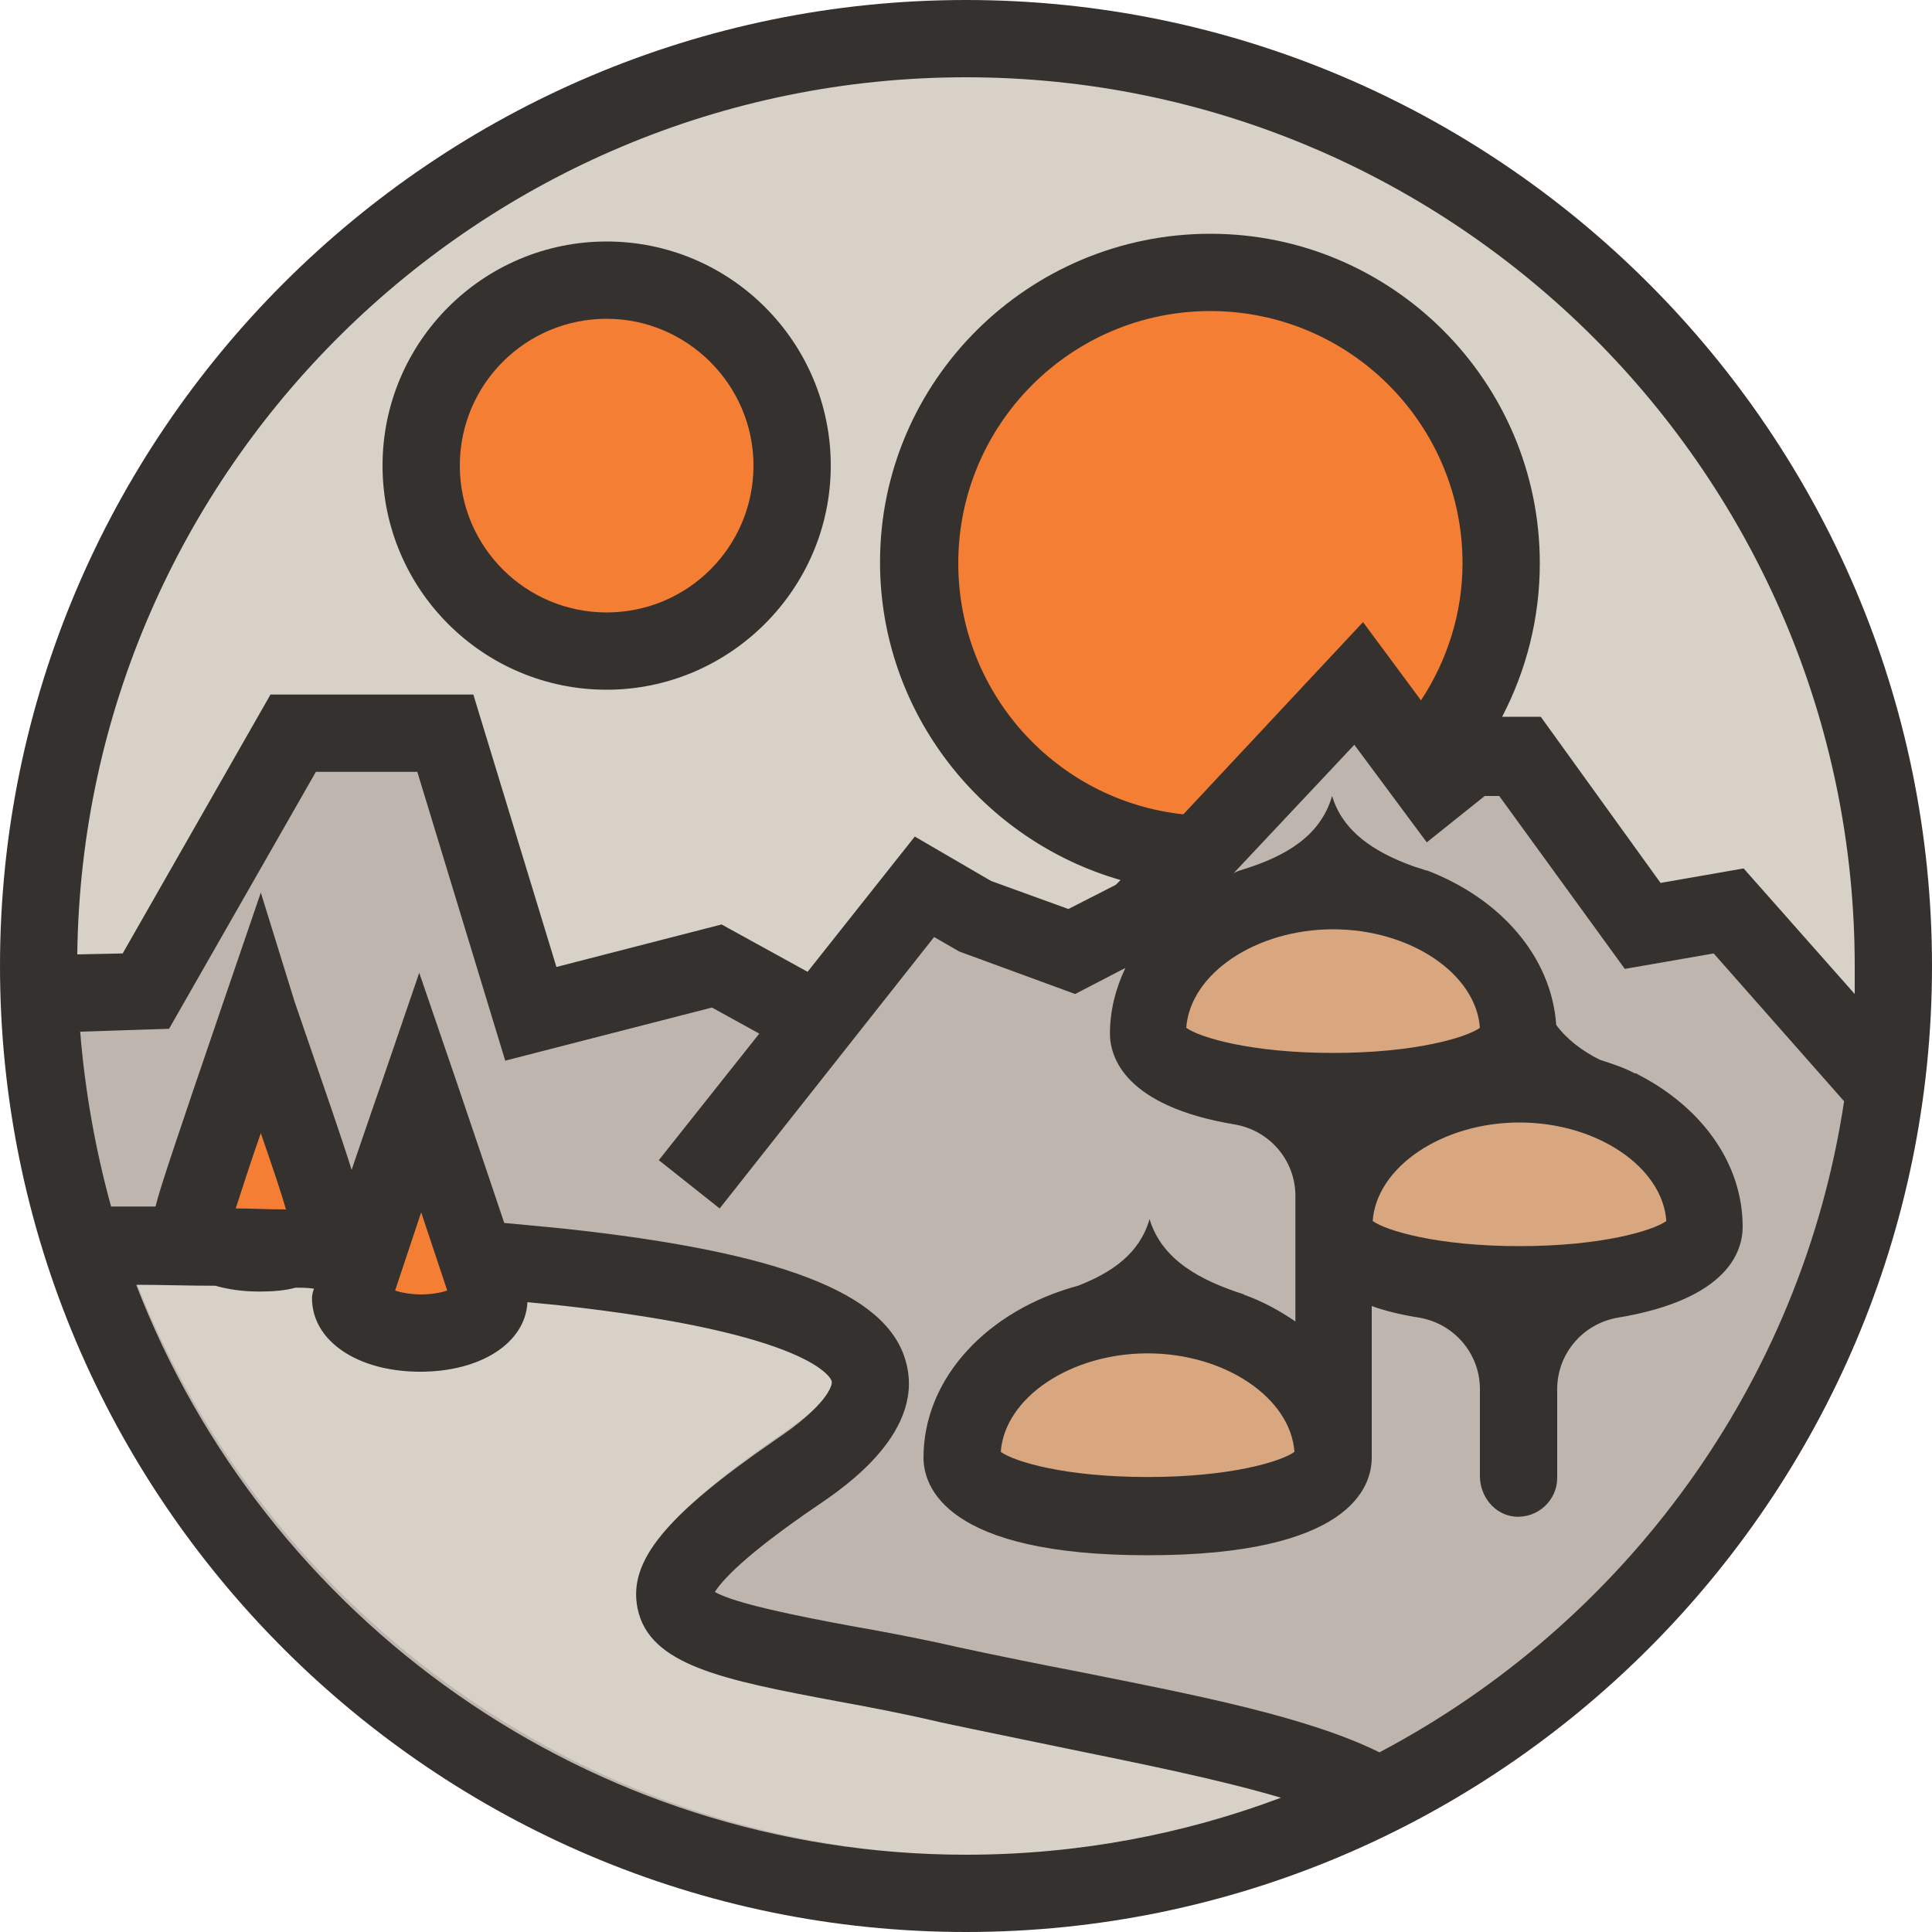
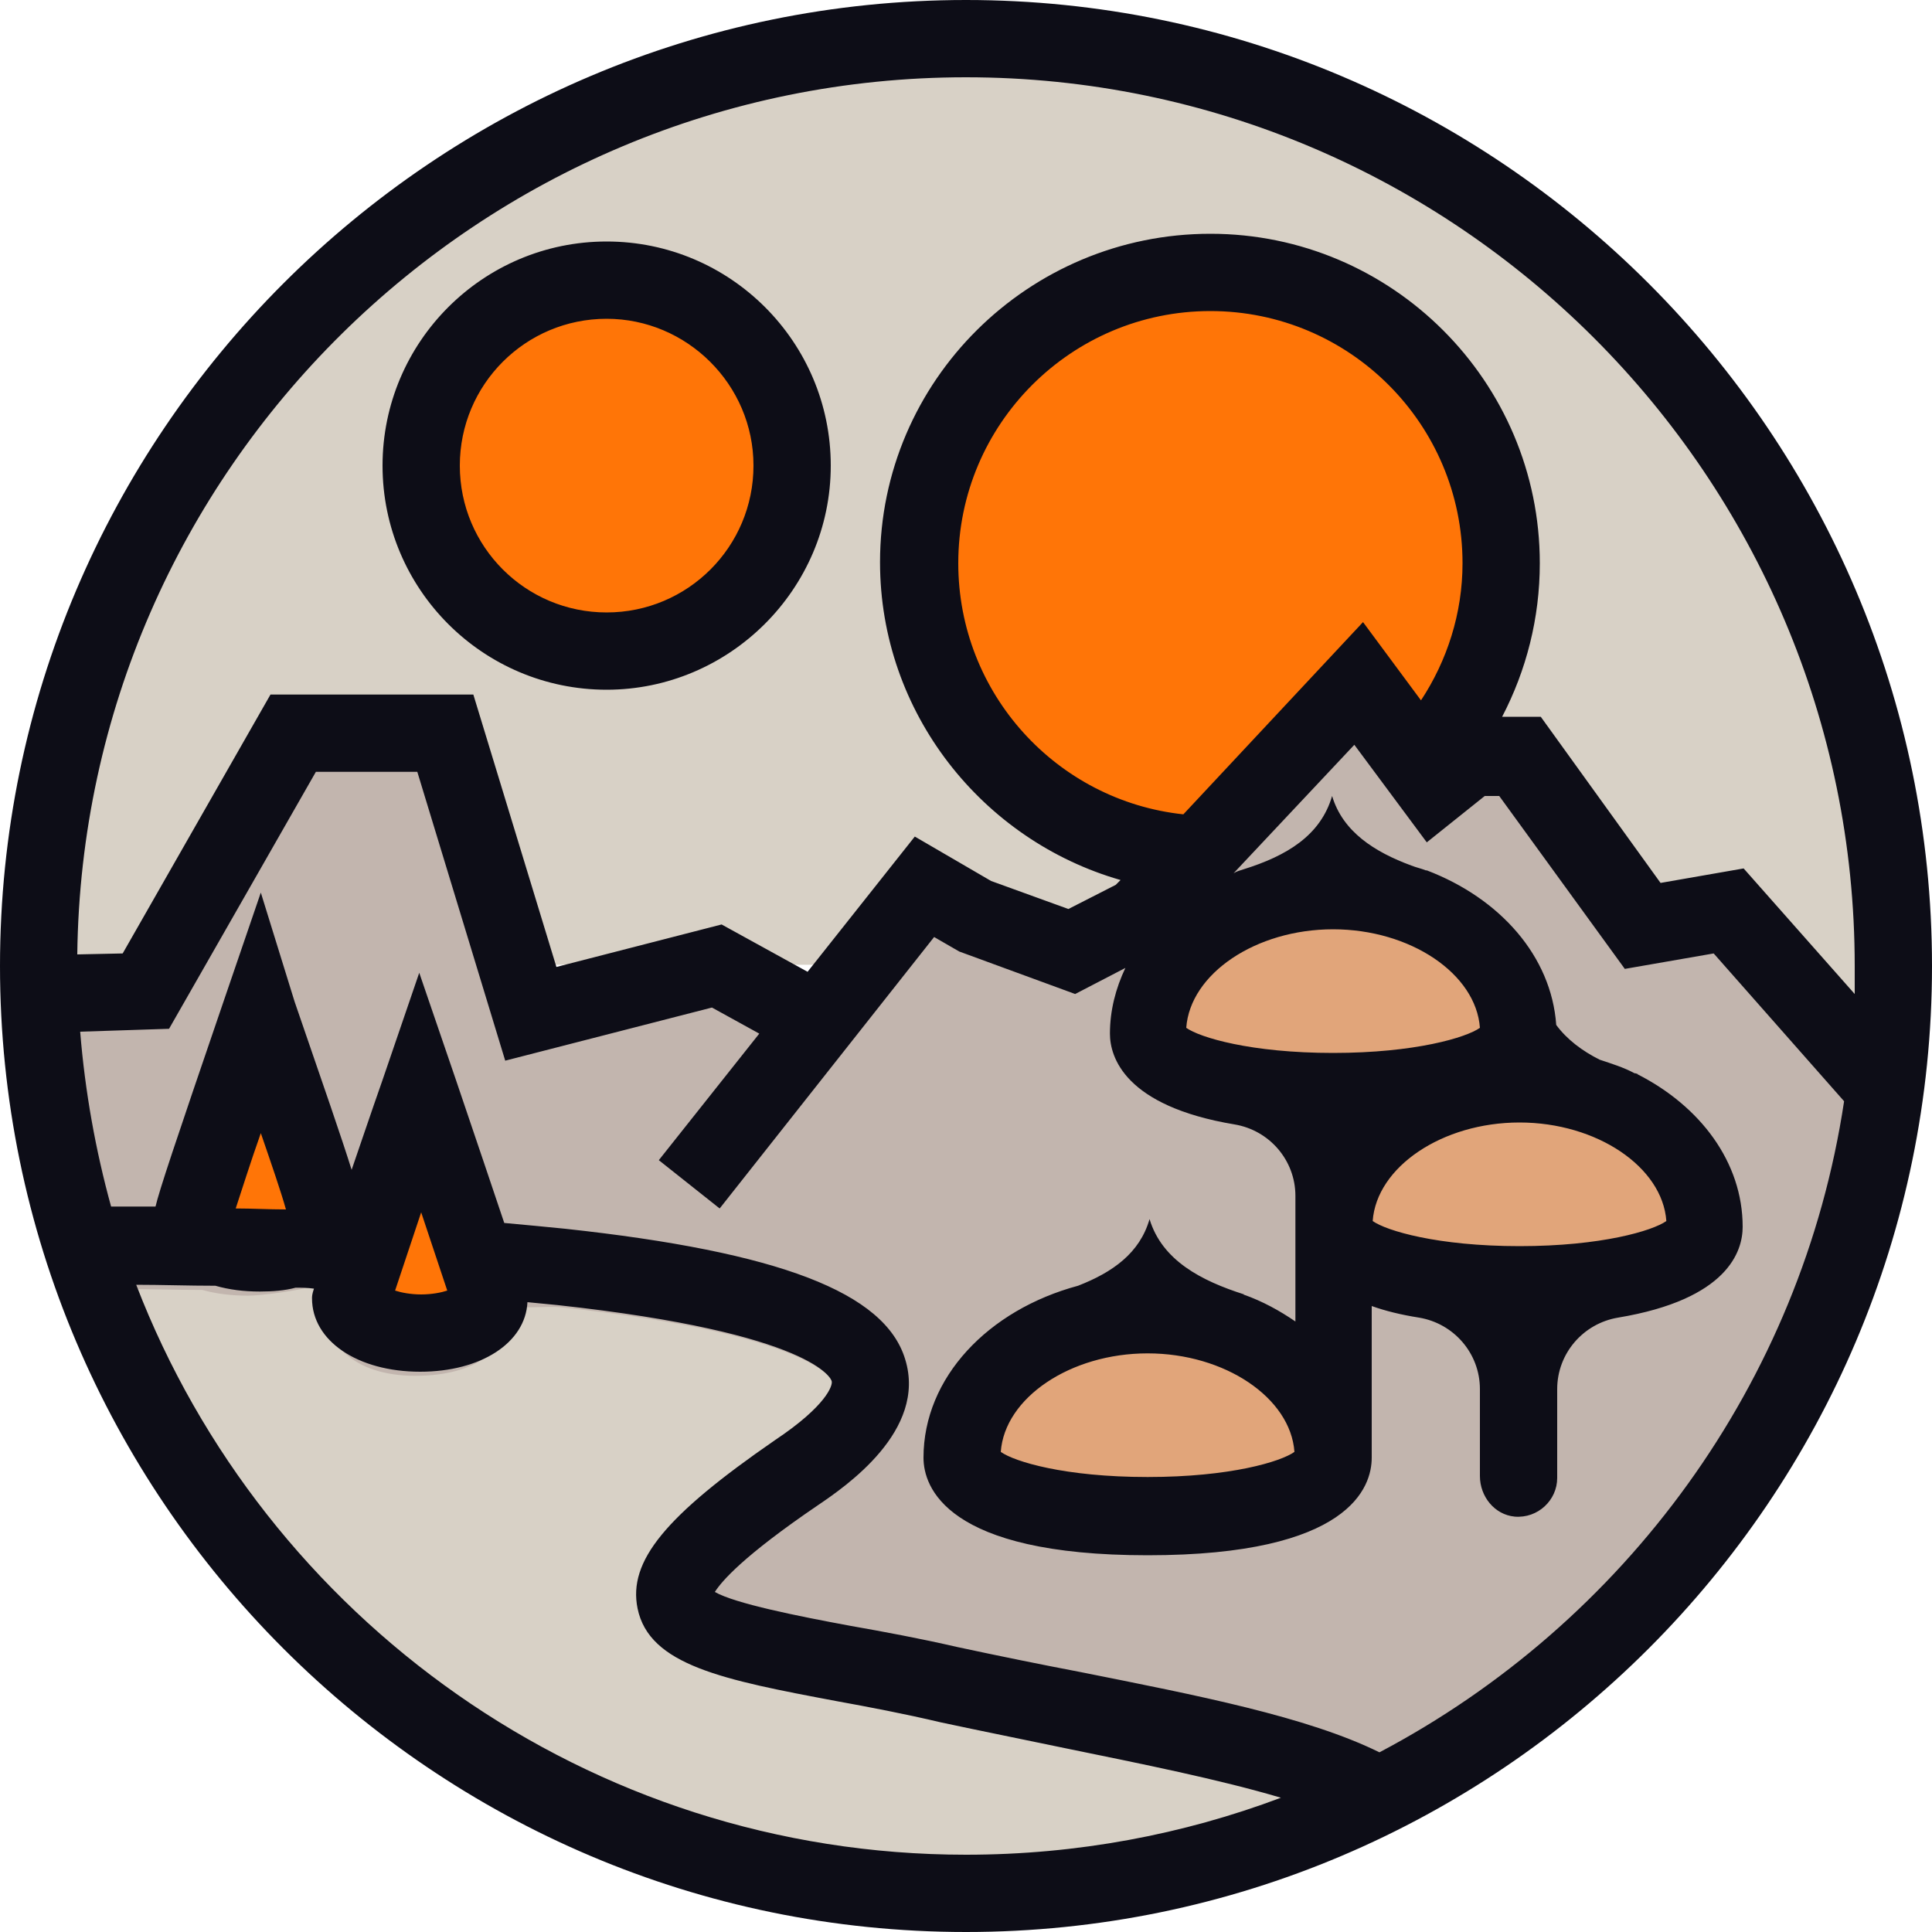
- <svg xmlns="http://www.w3.org/2000/svg" width="52px" height="52px" viewBox="0 0 52 52" version="1.1">
-   <defs />
-   <g id="Page-1" stroke="none" stroke-width="1" fill="none" fill-rule="evenodd">
-     <g id="icons" fill-rule="nonzero">
-       <g id="logo">
-         <g>
-           <g id="Group-9" transform="translate(0, 1)">
-             <path d="M50.83,27.574 C50.908,26.716 50.96,25.884 50.96,25 C50.96,11.22 39.78,0.04 26,0.04 C12.22,0.04 1.04,11.22 1.04,25 C1.04,25.104 50.44,26.274 50.83,27.574" id="Fill-1" fill="#D7D1C7" />
-             <path d="M0.936,25.052 C0.936,38.832 12.116,50.012 25.896,50.012 C39.676,50.012 49.438,41.536 50.856,28.172 C50.867,28.069 0.936,24.194 0.936,25.052" id="Fill-3" fill="#BFB5AF" />
-             <path d="M16.328,6.54 C19.085,6.54 21.32,8.775 21.32,11.532 C21.32,14.289 19.085,16.524 16.328,16.524 C13.571,16.524 11.336,14.289 11.336,11.532 C11.336,8.775 13.571,6.54 16.328,6.54" id="Fill-5" fill="#F47E33" />
-             <path d="M16.328,7.58 C14.144,7.58 12.376,9.348 12.376,11.532 C12.376,13.716 14.144,15.484 16.328,15.484 C18.512,15.484 20.28,13.716 20.28,11.532 C20.28,9.348 18.486,7.58 16.328,7.58 M16.328,17.564 C13,17.564 10.296,14.86 10.296,11.532 C10.296,8.204 13,5.5 16.328,5.5 C19.656,5.5 22.36,8.204 22.36,11.532 C22.36,14.86 19.63,17.564 16.328,17.564" id="Fill-7" fill="#35312E" />
-             <path d="M32.552,6.306 C36.874,6.306 40.378,9.81 40.378,14.132 C40.378,18.454 36.874,21.958 32.552,21.958 C28.23,21.958 24.726,18.454 24.726,14.132 C24.726,9.81 28.23,6.306 32.552,6.306" id="Fill-9" fill="#F47E33" />
-             <polyline id="Fill-11" fill="#BFB5AF" points="18.538 30.876 24.882 22.868 26.234 23.648 28.834 24.61 30.68 23.648 36.582 17.356 38.636 20.112 39.624 19.306 40.924 19.306 44.2 23.882 46.54 23.492 50.752 28.276" />
-             <polyline id="Fill-13" fill="#BFB5AF" points="22.698 26.898 19.266 25 14.274 26.3 11.986 18.734 7.878 18.734 3.926 25.676 1.04 25.78" />
-             <path d="M11.336,28.354 C11.336,28.354 9.464,33.814 9.464,33.918 C9.464,34.438 10.296,34.854 11.336,34.854 C12.376,34.854 13.208,34.438 13.208,33.918 C13.182,33.84 11.336,28.354 11.336,28.354" id="Fill-15" fill="#F47E33" />
-             <path d="M7.02,26.248 C7.02,26.248 5.174,31.682 5.174,31.786 C5.174,32.306 6.006,32.722 7.02,32.722 C8.034,32.722 8.866,32.306 8.866,31.786 C8.866,31.682 7.02,26.248 7.02,26.248" id="Fill-17" fill="#F47E33" />
-             <path d="M40.898,26.82 C40.898,28.926 30.888,28.926 30.888,26.82 C30.888,24.714 33.124,22.998 35.88,22.998 C38.636,22.998 40.898,24.688 40.898,26.82" id="Fill-19" fill="#D8A780" />
-             <path d="M45.89,32.02 C45.89,34.126 35.88,34.126 35.88,32.02 C35.88,29.914 38.116,28.198 40.872,28.198 C43.654,28.172 45.89,29.888 45.89,32.02" id="Fill-21" fill="#D8A780" />
-             <path d="M35.88,38.208 C35.88,40.314 25.87,40.314 25.87,38.208 C25.87,36.102 28.106,34.386 30.862,34.386 C33.618,34.386 35.88,36.102 35.88,38.208" id="Fill-23" fill="#D8A780" />
-             <path d="M26.286,48.946 C15.964,48.946 7.124,42.472 3.614,33.372 C4.316,33.372 5.044,33.398 5.798,33.398 C6.162,33.502 6.578,33.554 7.02,33.554 C7.384,33.554 7.696,33.528 8.008,33.45 C8.164,33.45 8.346,33.45 8.502,33.476 C8.45,33.632 8.45,33.684 8.45,33.736 C8.45,34.906 9.698,35.738 11.388,35.738 C13.052,35.738 13.988,34.698 14.066,33.58 C14.326,33.606 14.872,33.866 15.132,33.892 C22.152,34.646 22.62,35.92 22.62,35.972 C22.646,36.076 22.464,36.622 21.06,37.584 C18.044,39.664 17.004,40.886 17.29,42.186 C17.628,43.746 19.656,44.136 22.724,44.708 C23.582,44.864 24.57,45.072 25.584,45.28 C26.702,45.54 27.872,45.774 28.99,45.982 C31.07,46.398 33.176,46.814 34.84,47.334 C32.214,48.4 29.302,48.946 26.286,48.946" id="Fill-25" fill="#D7D1C7" />
-           </g>
-           <path d="M46.93,23.374 L44.694,23.764 L41.47,19.292 L40.43,19.292 C41.08,18.044 41.444,16.64 41.444,15.158 C41.444,10.27 37.466,6.292 32.578,6.292 C27.69,6.292 23.686,10.244 23.686,15.132 C23.686,19.188 26.442,22.62 30.16,23.686 L30.03,23.816 L28.756,24.466 L26.676,23.712 L24.622,22.516 L21.736,26.156 L19.422,24.882 L14.976,26.026 L12.74,18.694 L7.28,18.694 L3.302,25.662 L2.08,25.688 C2.236,12.636 12.922,2.08 26,2.08 C39.182,2.08 49.92,12.818 49.92,26 L49.92,26.754 L46.93,23.374 Z M34.84,39.078 C34.476,39.338 33.124,39.754 30.888,39.754 C28.652,39.754 27.3,39.338 26.936,39.078 C27.04,37.622 28.808,36.426 30.888,36.426 C32.968,36.426 34.736,37.622 34.84,39.078 L34.84,39.078 Z M40.898,30.212 C42.978,30.212 44.746,31.408 44.85,32.864 C44.486,33.124 43.108,33.54 40.898,33.54 C38.688,33.54 37.31,33.124 36.946,32.864 C37.05,31.408 38.818,30.212 40.898,30.212 L40.898,30.212 Z M39.832,27.664 C39.468,27.924 38.09,28.34 35.88,28.34 C33.67,28.34 32.292,27.924 31.928,27.664 C32.032,26.208 33.8,25.012 35.88,25.012 C37.96,25.012 39.728,26.208 39.832,27.664 L39.832,27.664 Z M38.246,18.85 L36.686,16.744 L31.85,21.918 C28.444,21.554 25.792,18.668 25.792,15.158 C25.792,11.414 28.834,8.372 32.578,8.372 C36.322,8.372 39.364,11.414 39.364,15.158 C39.364,16.51 38.948,17.784 38.246,18.85 L38.246,18.85 Z M37.128,47.164 C35.178,46.202 32.214,45.63 29.094,45.006 C28.002,44.798 26.858,44.564 25.766,44.33 C24.752,44.096 23.764,43.914 22.88,43.758 C21.476,43.498 19.786,43.16 19.24,42.848 C19.422,42.562 19.994,41.886 22.022,40.508 C22.75,40.014 24.96,38.506 24.362,36.582 C23.816,34.788 20.982,33.696 15.21,33.072 C14.69,33.02 14.144,32.968 13.572,32.916 C13.286,32.058 12.87,30.836 12.272,29.068 L11.284,26.182 L10.296,29.068 C9.958,30.03 9.698,30.81 9.464,31.486 C9.204,30.654 8.736,29.302 7.93,26.962 L7.02,24.024 L6.032,26.91 C4.68,30.862 4.29,32.032 4.186,32.474 L2.99,32.474 C2.574,30.966 2.288,29.38 2.158,27.768 L4.55,27.69 L8.502,20.774 L11.232,20.774 L13.598,28.548 L19.162,27.118 L20.436,27.82 L17.732,31.226 L19.37,32.526 L25.142,25.22 L25.818,25.61 L28.938,26.754 L30.29,26.052 C30.03,26.598 29.874,27.196 29.874,27.82 C29.874,28.444 30.264,29.77 33.228,30.264 C34.164,30.42 34.866,31.226 34.866,32.188 L34.866,35.568 C34.45,35.282 33.982,35.022 33.462,34.84 L33.488,34.84 C32.344,34.476 31.278,33.93 30.94,32.812 C30.68,33.722 29.952,34.242 29.016,34.606 C26.598,35.256 24.856,37.076 24.856,39.234 C24.856,40.014 25.454,41.86 30.888,41.86 C36.348,41.86 36.92,40.014 36.92,39.234 L36.92,35.152 C37.284,35.282 37.7,35.386 38.194,35.464 C39.13,35.62 39.832,36.426 39.832,37.388 L39.832,39.728 C39.832,40.274 40.222,40.768 40.768,40.82 C41.392,40.872 41.912,40.378 41.912,39.78 L41.912,37.388 C41.912,36.426 42.614,35.62 43.55,35.464 C46.514,34.97 46.904,33.67 46.904,33.02 C46.904,31.278 45.76,29.77 44.07,28.912 L44.096,28.912 C44.07,28.912 44.044,28.886 43.992,28.886 C43.706,28.73 43.368,28.626 43.056,28.522 C42.588,28.288 42.172,27.976 41.886,27.586 C41.756,25.74 40.378,24.18 38.402,23.426 L38.376,23.426 C38.246,23.374 38.116,23.348 37.986,23.296 C36.998,22.932 36.14,22.386 35.854,21.424 C35.542,22.49 34.632,23.036 33.462,23.4 C33.384,23.426 33.28,23.452 33.202,23.504 L36.452,20.046 L38.402,22.672 L39.962,21.424 L40.352,21.424 L43.732,26.078 L46.124,25.662 L49.634,29.64 C48.49,37.232 43.732,43.68 37.128,47.164 L37.128,47.164 Z M10.634,34.736 C10.79,34.268 11.05,33.488 11.336,32.63 C11.622,33.488 11.882,34.268 12.038,34.736 C11.882,34.788 11.622,34.84 11.336,34.84 C11.05,34.84 10.79,34.788 10.634,34.736 L10.634,34.736 Z M6.344,32.526 C6.5,32.058 6.734,31.304 7.02,30.498 C7.306,31.33 7.566,32.084 7.696,32.552 C7.228,32.552 6.786,32.526 6.344,32.526 L6.344,32.526 Z M26,49.92 C15.834,49.92 7.124,43.55 3.666,34.58 C4.342,34.58 5.07,34.606 5.798,34.606 C6.162,34.71 6.552,34.762 6.994,34.762 C7.332,34.762 7.67,34.736 7.956,34.658 C8.112,34.658 8.268,34.658 8.45,34.684 C8.398,34.84 8.398,34.892 8.398,34.944 C8.398,36.088 9.62,36.92 11.31,36.92 C12.948,36.92 14.144,36.14 14.196,35.048 C14.456,35.074 14.742,35.1 15.002,35.126 C21.918,35.88 22.386,37.128 22.386,37.18 C22.412,37.284 22.256,37.83 20.852,38.766 C17.914,40.794 16.9,42.016 17.16,43.29 C17.472,44.824 19.474,45.214 22.516,45.786 C23.374,45.942 24.336,46.124 25.324,46.358 C26.416,46.592 27.586,46.826 28.704,47.06 C30.732,47.476 32.812,47.892 34.476,48.386 C31.85,49.374 28.99,49.92 26,49.92 L26,49.92 Z M26,0 C11.674,0 0,11.674 0,26 C0,40.326 11.674,52 26,52 C40.326,52 52,40.326 52,26 C52,11.674 40.326,0 26,0 L26,0 Z" id="Fill-27" fill="#35312E" />
-         </g>
-       </g>
+ <svg xmlns="http://www.w3.org/2000/svg" width="36px" height="36px" viewBox="0 0 36 36" version="1.1">
+   <g id="logo" stroke="none" stroke-width="1" fill="none" fill-rule="evenodd">
+     <g>
+       <path d="M33.094,17.977 C34.064,17.977 34.891,18.615 35.16,19.5 C35.214,18.916 35.25,18.349 35.25,17.747 C35.25,8.363 27.523,0.75 18,0.75 C8.477,0.75 0.75,8.363 0.75,17.747 C0.75,17.818 0.75,17.907 0.75,17.977 L33.094,17.977 Z" id="Shape" fill="#D8D1C6" fill-rule="nonzero" />
+       <circle id="Oval" fill="#FF7507" fill-rule="nonzero" cx="10.875" cy="8.625" r="3.375" />
+       <circle id="Oval" fill="#FF7507" fill-rule="nonzero" cx="22.5" cy="10.5" r="5.25" />
+       <path d="M14.554,18.643 C14.894,18.666 15.236,18.689 15.579,18.712 L17.299,16.548 L18.234,17.085 L20.03,17.748 L21.306,17.085 L25.385,12.75 L26.805,14.649 L27.487,14.094 L28.386,14.094 L30.65,17.246 L32.267,16.978 L35.097,20.182 C35.198,20.193 35.25,20.199 35.25,20.202 C34.413,29.411 27.523,35.25 18,35.25 C8.477,35.25 0.75,27.547 0.75,18.053 C0.75,17.958 1.625,17.947 3.095,17.994 L5.548,13.699 L8.387,13.699 L9.793,18.337 C10.419,18.375 11.062,18.415 11.721,18.457 L13.418,18.017 L14.554,18.643 Z" id="Combined-Shape" fill="#C2B5AE" fill-rule="nonzero" />
+       <path d="M18.007,35.25 C10.829,35.25 4.691,30.282 2.25,24.018 C2.738,24.018 3.244,24.036 3.769,24.036 C4.022,24.107 4.311,24.143 4.618,24.143 C4.872,24.143 5.481,24.054 5.698,24 C5.806,24 5.933,24 6.041,24.018 C6.005,24.125 6.005,24.161 6.005,24.197 C6.005,25.002 6.562,25.636 7.737,25.636 C8.894,25.636 9.5,25.127 9.554,24.357 C9.735,24.375 10.251,24.339 10.431,24.357 C15.313,24.876 15.575,25.784 15.575,25.82 C15.593,25.891 15.497,26.669 14.52,27.331 C12.423,28.763 12.194,29.022 12.393,29.917 C12.628,30.991 13.822,30.962 15.848,31.563 C16.394,31.725 17.132,31.814 17.837,31.957 C18.614,32.136 19.428,32.297 20.205,32.44 C21.652,32.727 23.116,33.013 24.273,33.371 C24.08,34.04 20.104,35.25 18.007,35.25 Z" id="Shape" fill="#D8D1C6" fill-rule="nonzero" />
+       <path d="M7.875,20.25 C7.875,20.25 6.75,24.03 6.75,24.102 C6.75,24.462 7.25,24.75 7.875,24.75 C8.5,24.75 9,24.462 9,24.102 C8.984,24.048 7.875,20.25 7.875,20.25 Z" id="Shape" fill="#FF7507" fill-rule="nonzero" />
+       <path d="M4.875,18.75 C4.875,18.75 3.75,22.527 3.75,22.599 C3.75,22.961 4.257,23.25 4.875,23.25 C5.493,23.25 6,22.961 6,22.599 C6,22.527 4.875,18.75 4.875,18.75 Z" id="Shape" fill="#FF7507" fill-rule="nonzero" />
+       <path d="M28.5,19.153 C28.5,20.616 21.75,20.616 21.75,19.153 C21.75,17.691 23.258,16.5 25.116,16.5 C26.975,16.5 28.5,17.673 28.5,19.153 Z" id="Shape" fill="#E1A57A" fill-rule="nonzero" />
+       <path d="M31.5,22.903 C31.5,24.366 24.75,24.366 24.75,22.903 C24.75,21.441 26.258,20.25 28.116,20.25 C29.992,20.232 31.5,21.423 31.5,22.903 Z" id="Shape" fill="#E1A57A" fill-rule="nonzero" />
+       <path d="M24.75,27.403 C24.75,28.866 18,28.866 18,27.403 C18,25.941 19.508,24.75 21.366,24.75 C23.225,24.75 24.75,25.941 24.75,27.403 Z" id="Shape" fill="#E1A57A" fill-rule="nonzero" />
+       <circle id="Oval-3" cx="18" cy="18" r="18" />
+       <path d="M18,0 C8.082,0 0,8.082 0,18 C0,27.918 8.082,36 18,36 C27.918,36 36,27.918 36,18 C36,8.082 27.918,0 18,0 Z M18,34.56 C10.962,34.56 4.932,30.15 2.538,23.94 C3.006,23.94 3.51,23.958 4.014,23.958 C4.266,24.03 4.536,24.066 4.842,24.066 C5.076,24.066 5.31,24.048 5.508,23.994 C5.616,23.994 5.724,23.994 5.85,24.012 C5.814,24.12 5.814,24.156 5.814,24.192 C5.814,24.984 6.66,25.56 7.83,25.56 C8.964,25.56 9.792,25.02 9.828,24.264 C10.008,24.282 10.206,24.3 10.386,24.318 C15.174,24.84 15.498,25.704 15.498,25.74 C15.516,25.812 15.408,26.19 14.436,26.838 C12.402,28.242 11.7,29.088 11.88,29.97 C12.096,31.032 13.482,31.302 15.588,31.698 C16.182,31.806 16.848,31.932 17.532,32.094 C18.288,32.256 19.098,32.418 19.872,32.58 C21.276,32.868 22.716,33.156 23.868,33.498 C22.05,34.182 20.07,34.56 18,34.56 Z M4.392,22.518 C4.5,22.194 4.662,21.672 4.86,21.114 C5.058,21.69 5.238,22.212 5.328,22.536 C5.004,22.536 4.698,22.518 4.392,22.518 Z M7.362,24.048 C7.47,23.724 7.65,23.184 7.848,22.59 C8.046,23.184 8.226,23.724 8.334,24.048 C8.226,24.084 8.046,24.12 7.848,24.12 C7.65,24.12 7.47,24.084 7.362,24.048 Z M25.704,32.652 C24.354,31.986 22.302,31.59 20.142,31.158 C19.386,31.014 18.594,30.852 17.838,30.69 C17.136,30.528 16.452,30.402 15.84,30.294 C14.868,30.114 13.698,29.88 13.32,29.664 C13.446,29.466 13.842,28.998 15.246,28.044 C15.75,27.702 17.28,26.658 16.866,25.326 C16.488,24.084 14.526,23.328 10.53,22.896 C10.17,22.86 9.792,22.824 9.396,22.788 C9.198,22.194 8.91,21.348 8.496,20.124 L7.812,18.126 L7.128,20.124 C6.894,20.79 6.714,21.33 6.552,21.798 C6.372,21.222 6.048,20.286 5.49,18.666 L4.86,16.632 L4.176,18.63 C3.24,21.366 2.97,22.176 2.898,22.482 C2.61,22.482 2.34,22.482 2.07,22.482 C1.782,21.438 1.584,20.34 1.494,19.224 L3.15,19.17 L5.886,14.382 L7.776,14.382 L9.414,19.764 L13.266,18.774 L14.148,19.26 L12.276,21.618 L13.41,22.518 L17.406,17.46 L17.874,17.73 L20.034,18.522 L20.97,18.036 C20.79,18.414 20.682,18.828 20.682,19.26 C20.682,19.692 20.952,20.61 23.004,20.952 C23.652,21.06 24.138,21.618 24.138,22.284 L24.138,24.624 C23.85,24.426 23.526,24.246 23.166,24.12 C23.184,24.12 23.184,24.12 23.184,24.12 C22.392,23.868 21.654,23.49 21.42,22.716 C21.24,23.346 20.736,23.706 20.088,23.958 C18.414,24.408 17.208,25.668 17.208,27.162 C17.208,27.702 17.622,28.98 21.384,28.98 C25.164,28.98 25.56,27.702 25.56,27.162 L25.56,24.336 C25.812,24.426 26.1,24.498 26.442,24.552 C27.09,24.66 27.576,25.218 27.576,25.884 L27.576,27.504 C27.576,27.882 27.846,28.224 28.224,28.26 C28.656,28.296 29.016,27.954 29.016,27.54 L29.016,25.884 C29.016,25.218 29.502,24.66 30.15,24.552 C32.202,24.21 32.472,23.31 32.472,22.86 C32.472,21.654 31.68,20.61 30.51,20.016 C30.528,20.016 30.528,20.016 30.528,20.016 C30.51,20.016 30.492,19.998 30.456,19.998 C30.258,19.89 30.024,19.818 29.808,19.746 C29.484,19.584 29.196,19.368 28.998,19.098 C28.908,17.82 27.954,16.74 26.586,16.218 C26.586,16.218 26.586,16.218 26.586,16.218 C26.586,16.218 26.568,16.218 26.568,16.218 C26.478,16.182 26.388,16.164 26.298,16.128 C25.614,15.876 25.02,15.498 24.822,14.832 C24.606,15.57 23.976,15.948 23.166,16.2 C23.166,16.2 23.166,16.2 23.166,16.2 C23.112,16.218 23.04,16.236 22.986,16.272 L25.236,13.878 L26.586,15.696 L27.666,14.832 L27.936,14.832 L30.276,18.054 L31.932,17.766 L34.362,20.52 C33.57,25.776 30.276,30.24 25.704,32.652 Z M26.478,13.05 L25.398,11.592 L22.05,15.174 C19.692,14.922 17.856,12.924 17.856,10.494 C17.856,7.902 19.962,5.796 22.554,5.796 C25.146,5.796 27.252,7.902 27.252,10.494 C27.252,11.43 26.964,12.312 26.478,13.05 Z M27.576,19.152 C27.324,19.332 26.37,19.62 24.84,19.62 C24.84,19.62 24.84,19.62 24.84,19.62 C24.84,19.62 24.84,19.62 24.84,19.62 C23.31,19.62 22.356,19.332 22.104,19.152 C22.104,19.152 22.104,19.152 22.104,19.152 C22.176,18.144 23.4,17.316 24.84,17.316 C26.28,17.316 27.504,18.144 27.576,19.152 C27.576,19.152 27.576,19.152 27.576,19.152 Z M28.314,20.916 C29.754,20.916 30.978,21.744 31.05,22.752 C31.05,22.752 31.05,22.752 31.05,22.752 C30.798,22.932 29.844,23.22 28.314,23.22 C28.314,23.22 28.314,23.22 28.314,23.22 C28.314,23.22 28.314,23.22 28.314,23.22 C26.784,23.22 25.83,22.932 25.578,22.752 C25.578,22.752 25.578,22.752 25.578,22.752 C25.65,21.744 26.874,20.916 28.314,20.916 Z M24.12,27.054 C23.868,27.234 22.932,27.522 21.384,27.522 C19.836,27.522 18.9,27.234 18.648,27.054 C18.72,26.046 19.944,25.218 21.384,25.218 C22.824,25.218 24.048,26.046 24.12,27.054 Z M32.49,16.182 L30.942,16.452 L28.71,13.356 L27.99,13.356 C28.44,12.492 28.692,11.52 28.692,10.494 C28.692,7.11 25.938,4.356 22.554,4.356 C19.17,4.356 16.398,7.092 16.398,10.476 C16.398,13.284 18.306,15.66 20.88,16.398 L20.79,16.488 L19.908,16.938 L18.468,16.416 L17.046,15.588 L15.048,18.108 L13.446,17.226 L10.368,18.018 L8.82,12.942 L5.04,12.942 L2.286,17.766 L1.44,17.784 C1.548,8.748 8.946,1.44 18,1.44 C27.126,1.44 34.56,8.874 34.56,18 C34.56,18.18 34.56,18.342 34.56,18.522 L32.49,16.182 Z M11.304,12.852 C13.59,12.852 15.48,10.98 15.48,8.676 C15.48,6.372 13.608,4.5 11.304,4.5 C9,4.5 7.128,6.372 7.128,8.676 C7.128,10.98 9,12.852 11.304,12.852 Z M11.304,5.94 C12.798,5.94 14.04,7.164 14.04,8.676 C14.04,10.188 12.816,11.412 11.304,11.412 C9.792,11.412 8.568,10.188 8.568,8.676 C8.568,7.164 9.792,5.94 11.304,5.94 Z" id="Combined-Shape" fill="#0D0D17" fill-rule="nonzero" />
    </g>
  </g>
</svg>
